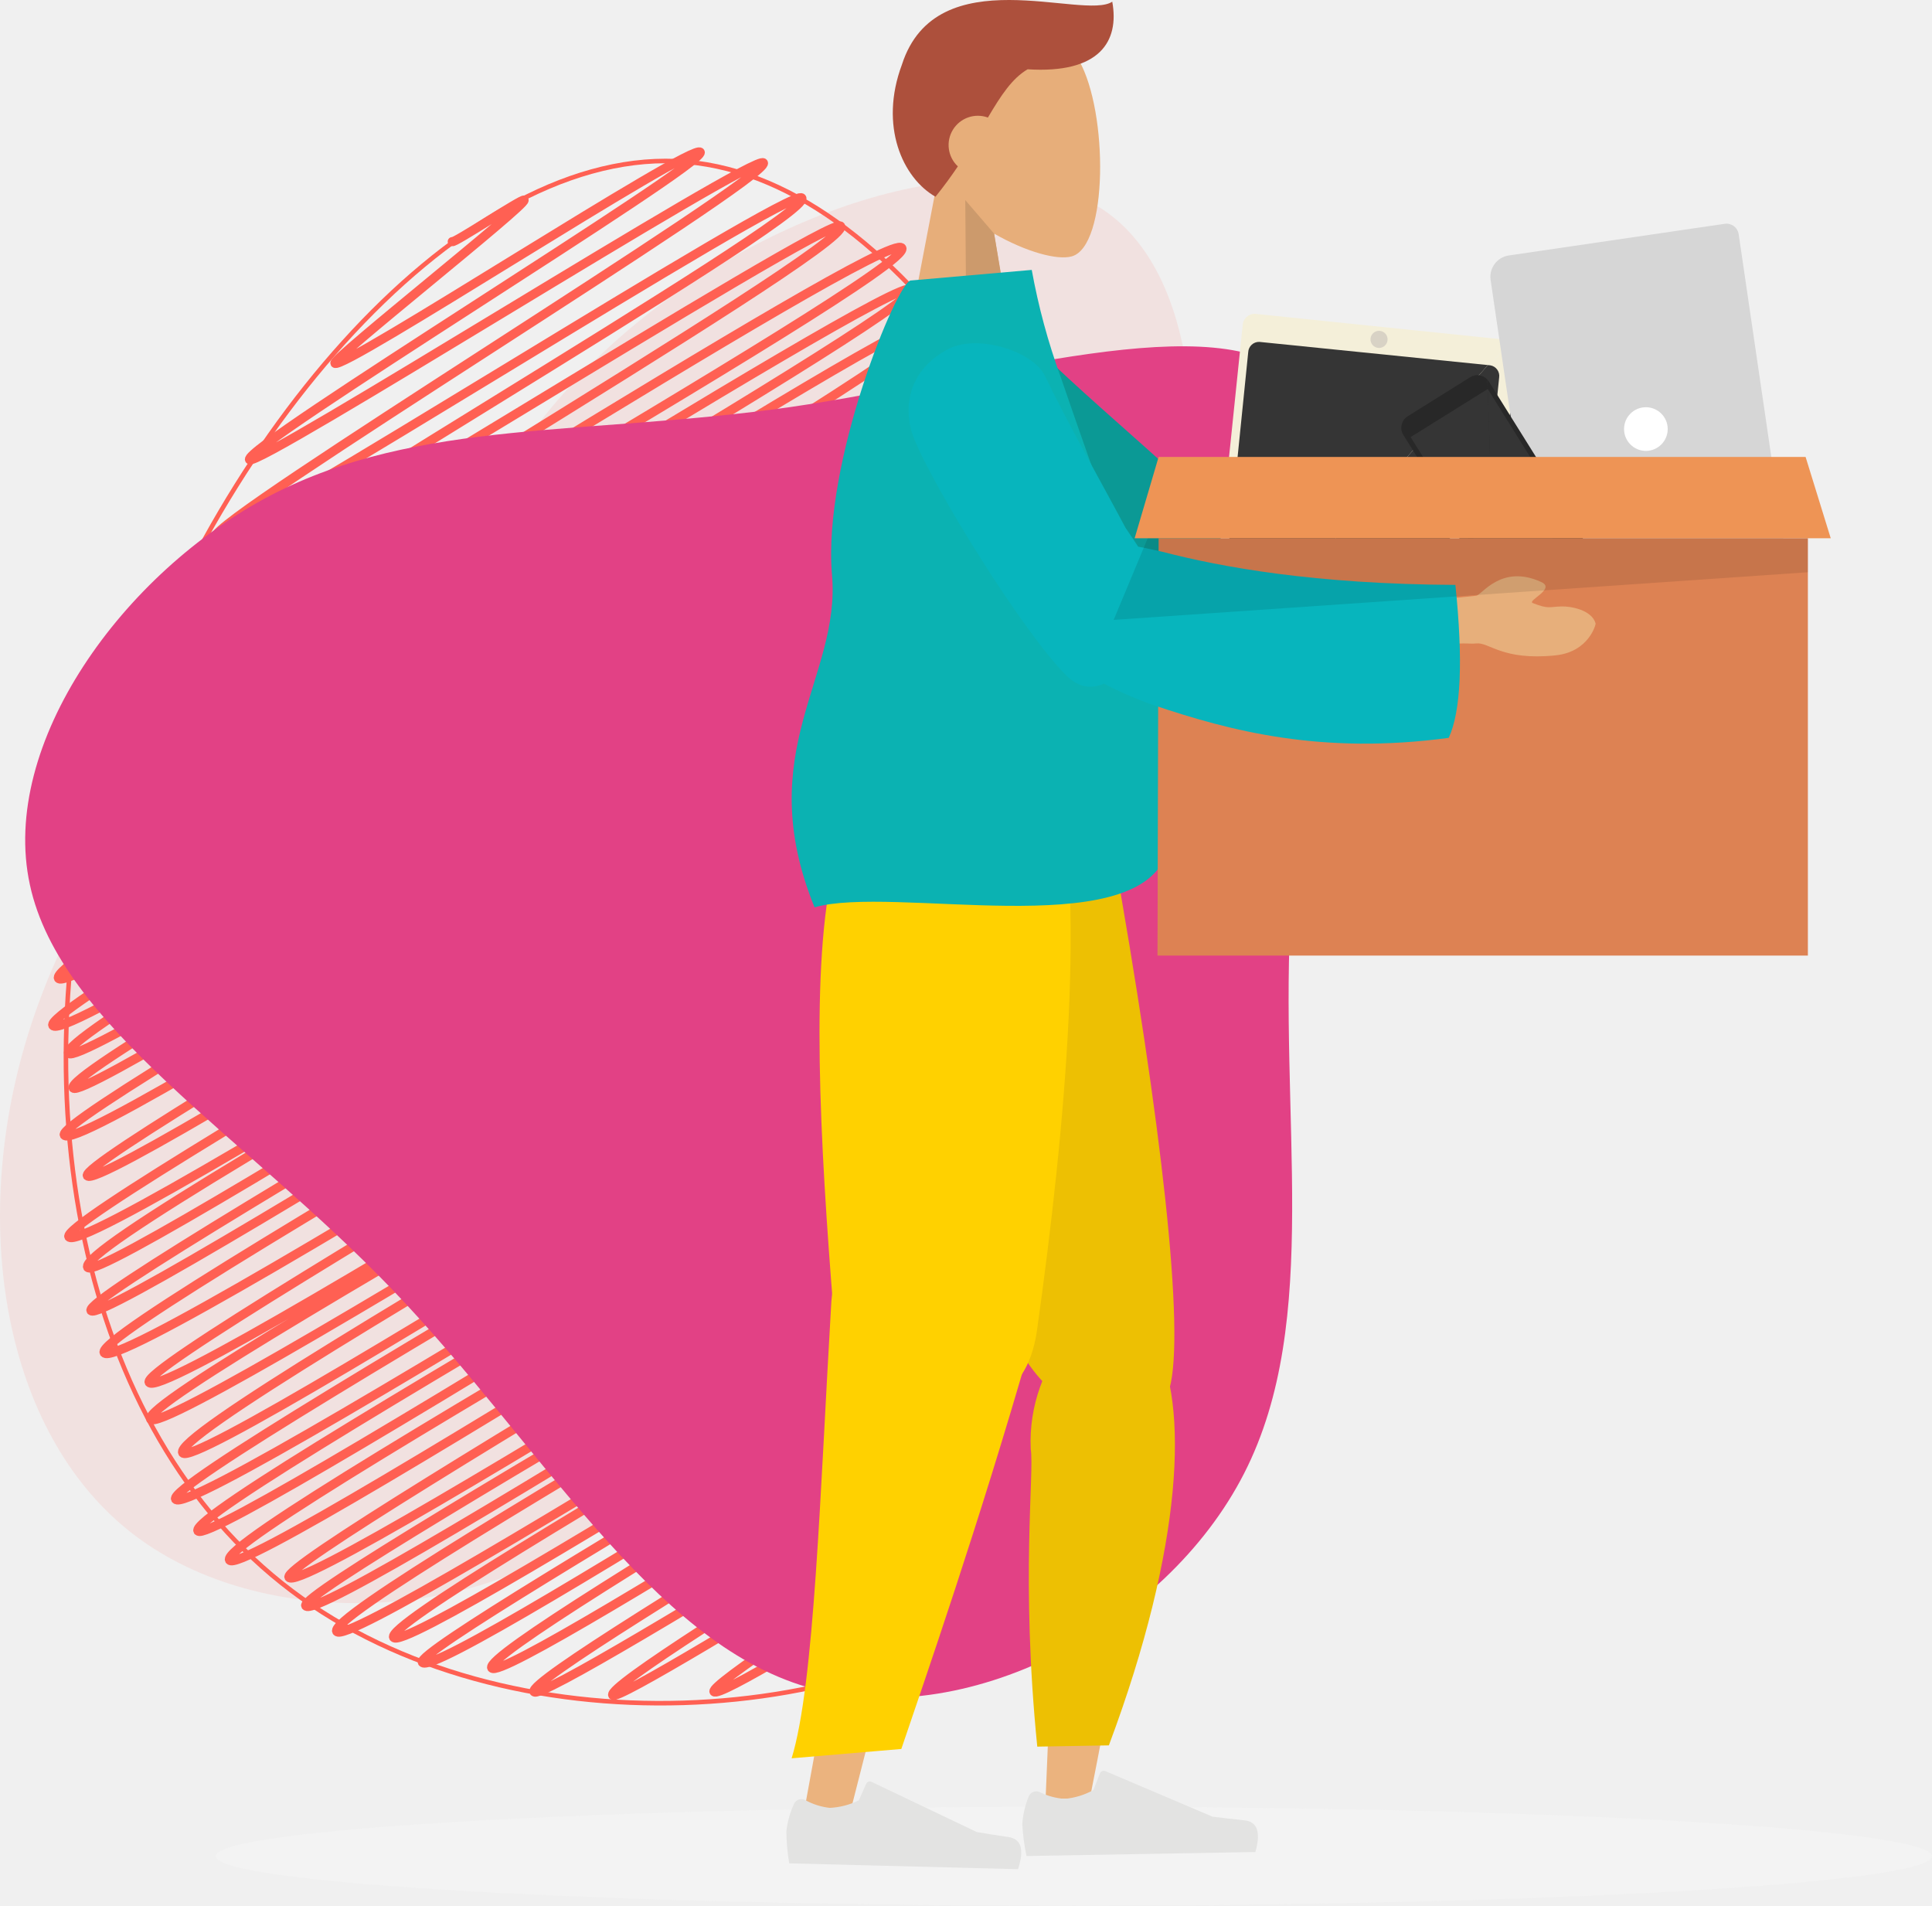
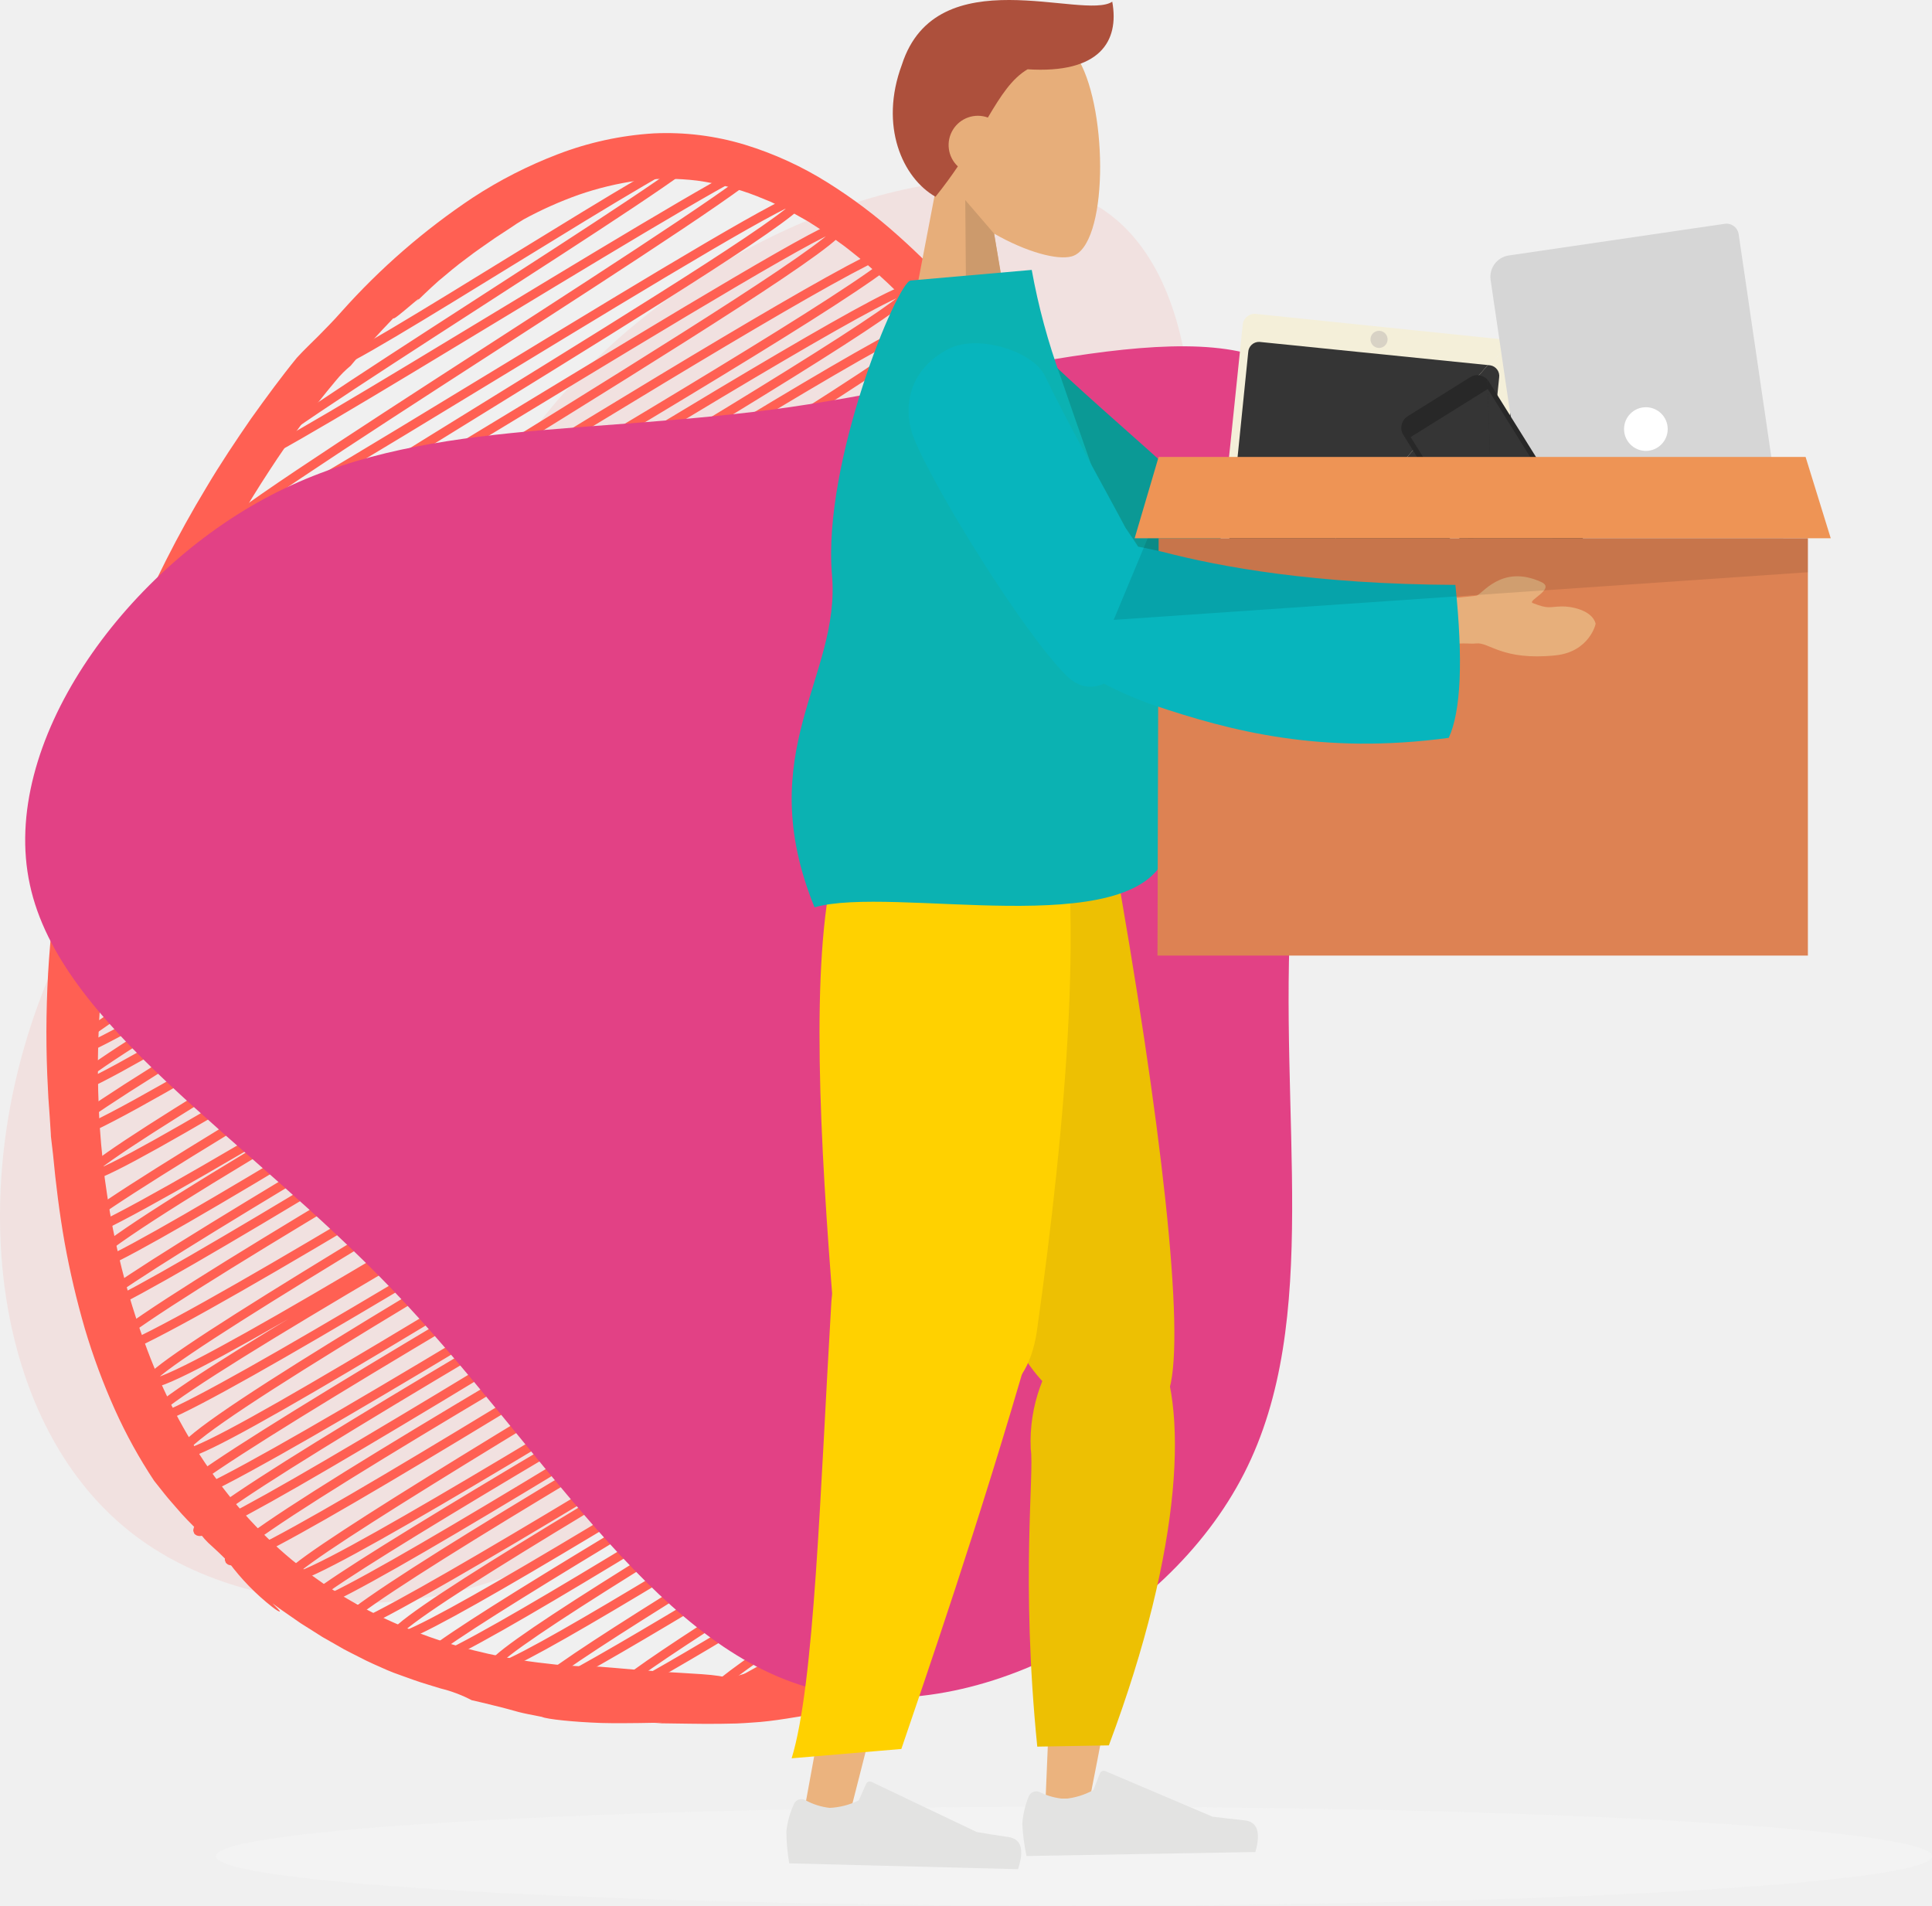
<svg xmlns="http://www.w3.org/2000/svg" width="424.713" height="418.865" viewBox="0 0 424.713 418.865">
-   <defs>
-     <style>.a,.b{fill:none;stroke:#ff6053;}.a{stroke-linecap:round;stroke-linejoin:round;stroke-width:2px;}.b{stroke-miterlimit:10;}.ad,.c{opacity:0.1;}.d{fill:#ff6053;}.e{fill:#e24185;}.f{fill:#f4f4f4;opacity:0.7;}.g{fill:#0b9995;}.h{fill:#d19d74;}.i{fill:#ebb37e;}.j{fill:#edc003;}.k{fill:#e3e3e2;}.l{fill:#ffd100;}.m{fill:#e7ae7a;}.n{fill:#ad503c;}.o{fill:#cc9a6c;}.p{fill:#0bb2b2;}.q{fill:#161616;}.r{fill:#231934;}.s{fill:#565656;}.t{fill:#f4efd9;}.u{fill:#353535;}.v{fill:#d8d2c5;}.w{fill:#868789;}.x{fill:#d6d6d6;}.y{fill:#fff;}.z{fill:#282828;}.aa{fill:#dd8253;}.ab{fill:#e7af7b;}.ac{fill:#07b5bd;}.ae{fill:#ee9455;}</style>
-   </defs>
-   <g transform="translate(-371.499 -1617.948)">
-     <path class="a" d="M470.918,1671.051c.29.5,15.51-9.6,15.791-9.116.6,1.047-42.178,34.831-41.591,35.847,1.19,2.062,78.936-48.754,80.313-46.369,1.427,2.473-100.658,64.827-99.079,67.561,1.267,2.195,111.541-67.695,112.969-65.222,1.784,3.089-122.177,78.931-120.354,82.089,1.626,2.816,127.026-77.428,128.8-74.361,2.444,4.234-138.931,85.954-136.6,89.984,1.844,3.194,143.379-86.835,145.135-83.794,2.7,4.681-154.025,95.571-151.46,100.013,1.938,3.357,162.114-100.049,164.909-95.21,3,5.2-180.023,107.387-177.071,112.5,2.318,4.015,176.641-107.69,179.112-103.41,2.519,4.363-176.925,106.227-174.438,110.535,3.155,5.464,176.932-108.876,179.844-103.833,2.99,5.179-191.468,117.135-189,121.411,3.089,5.351,195.6-119.942,198.635-114.682,2.581,4.469-202.606,119.517-199.546,124.816,3.074,5.325,202.42-123.448,205.27-118.512,3.151,5.458-211.581,125.837-208.205,131.684,3.134,5.429,207.745-125.871,210.312-121.424,3.075,5.326-214.6,126.506-211.556,131.772,3.487,6.04,211.1-129.588,214.436-123.8,2.545,4.408-214.36,124.041-210.962,129.928,2.872,4.974,213.725-129.865,216.526-125.012,3.464,6-218.592,127.326-215.527,132.635,2.649,4.588,216.709-133.546,220.359-127.224,3.026,5.24-225.164,132.628-222.306,137.578,3.631,6.289,221.9-136.727,225.628-130.266,3.871,6.706-223.2,134.646-220.566,139.213,2.9,5.03,216.083-132.614,219.486-126.72,3.688,6.388-226.528,134.975-223.551,140.131,3.6,6.234,231.09-140.906,234.331-135.291,4.055,7.023-234.183,135.093-230.186,142.017,2.9,5.026,222.312-137.057,226.082-130.528,3.176,5.5-228.03,135.4-225.362,140.021,2.791,4.833,230.445-141.709,234.2-135.213,3.685,6.384-234.725,138.531-231.3,144.468,3.727,6.454,228.928-138.512,231.673-133.757,3.68,6.374-224.766,135.118-221.782,140.286,3.522,6.1,222.9-134.938,225.6-130.252,3.586,6.212-228.727,132.363-225.287,138.321,3.248,5.626,225.1-136.035,227.728-131.48,3.727,6.456-224.556,132.148-220.664,138.888,3.264,5.654,221.123-135.766,224.631-129.69,2.829,4.9-229.292,134.527-226.2,139.878,3.427,5.934,227.176-137.687,230-132.792,3.329,5.765-228.4,134.036-225.086,139.772,2.876,4.982,222.984-136.683,226.423-130.726,3.637,6.3-223.045,130.96-219.478,137.137,3.2,5.544,210.674-129.684,214.16-123.646,2.812,4.871-203.625,123.044-201.094,127.427,3.162,5.478,200.72-121.874,203.313-117.383,2.739,4.744-202.029,119.487-199.628,123.646,3.121,5.405,200.878-123.355,204.072-117.822,2.783,4.821-200.579,117.705-197.257,123.459,3.063,5.306,194.43-118.28,197.04-113.761C645.018,1867.036,455,1972.6,458.029,1977.84c2.914,5.048,181.988-111.145,184.618-106.589,2.646,4.583-180.625,108.064-178.314,112.067,3.015,5.222,173.754-107.3,176.777-102.062,2.226,3.856-164.309,98.457-161.513,103.3,2.61,4.521,160.816-99.166,163.552-94.427,2.469,4.278-156.632,95.544-154.257,99.659,2,3.463,147.082-89.71,149.157-86.116,1.971,3.413-134.041,83.09-131.856,86.875,1.528,2.647,128.68-78.811,130.636-75.422,1.617,2.8-110.027,71.782-108.375,74.644,1.687,2.921,100.408-61.522,101.946-58.859,1.43,2.478-80.15,56.278-78.993,58.282.732,1.268,66.1-40.375,67.061-38.718" />
-     <path class="b" d="M630.505,1793.655c19.269,68.255,15.329,134.883-26.463,170.167-41.878,35.284-121.524,39.223-168.454,3.768-46.931-35.369-60.976-110.219-40.337-180.444s75.963-135.825,124.864-133.77C569.015,1655.517,611.321,1725.4,630.505,1793.655Z" />
-     <g class="c">
-       <path class="d" d="M518.078,1851.234c11.551,40.917,9.19,80.859-15.864,102.01-25.1,21.152-72.85,23.514-100.983,2.259-28.134-21.2-36.554-66.073-24.181-108.171s45.538-81.423,74.852-80.191C481.217,1768.424,506.578,1810.317,518.078,1851.234Z" />
+   <g transform="translate(-2451.67 -1617.948)">
+     <path d="M2551.089,1671.051c.289.5,15.509-9.6,15.79-9.116.6,1.047-42.178,34.831-41.591,35.847,1.19,2.062,78.936-48.754,80.313-46.369,1.427,2.473-100.657,64.827-99.079,67.561,1.267,2.195,111.542-67.695,112.969-65.222,1.784,3.089-122.177,78.931-120.353,82.089,1.625,2.816,127.025-77.428,128.8-74.361,2.444,4.234-138.931,85.954-136.6,89.984,1.845,3.194,143.38-86.835,145.135-83.794,2.7,4.681-154.025,95.571-151.46,100.013,1.938,3.357,162.115-100.049,164.909-95.21,3,5.2-180.023,107.387-177.071,112.5,2.318,4.015,176.641-107.69,179.112-103.41,2.519,4.363-176.925,106.227-174.438,110.535,3.155,5.464,176.933-108.876,179.844-103.833,2.99,5.179-191.468,117.135-189,121.411,3.089,5.351,195.6-119.942,198.636-114.682,2.58,4.469-202.606,119.517-199.547,124.816,3.074,5.325,202.42-123.448,205.27-118.512,3.151,5.458-211.581,125.837-208.2,131.684,3.134,5.429,207.745-125.871,210.313-121.424,3.074,5.326-214.6,126.506-211.557,131.772,3.487,6.04,211.1-129.588,214.436-123.8,2.545,4.408-214.36,124.041-210.962,129.928,2.872,4.974,213.725-129.865,216.527-125.012,3.463,6-218.593,127.326-215.528,132.635,2.649,4.588,216.709-133.546,220.359-127.224,3.026,5.24-225.164,132.628-222.3,137.578,3.631,6.289,221.9-136.727,225.627-130.266,3.871,6.706-223.2,134.646-220.565,139.213,2.9,5.03,216.083-132.614,219.485-126.72,3.689,6.388-226.528,134.975-223.551,140.131,3.6,6.234,231.09-140.906,234.332-135.291,4.055,7.023-234.184,135.093-230.186,142.017,2.9,5.026,222.311-137.057,226.081-130.528,3.176,5.5-228.029,135.4-225.362,140.021,2.791,4.833,230.445-141.709,234.2-135.213,3.686,6.384-234.725,138.531-231.3,144.468,3.727,6.454,228.928-138.512,231.674-133.757,3.68,6.374-224.767,135.118-221.783,140.286,3.522,6.1,222.9-134.938,225.6-130.252,3.586,6.212-228.727,132.363-225.287,138.321,3.248,5.626,225.1-136.035,227.728-131.48,3.727,6.456-224.556,132.148-220.664,138.888,3.264,5.654,221.123-135.766,224.631-129.69,2.829,4.9-229.292,134.527-226.2,139.878,3.427,5.934,227.176-137.687,230-132.792,3.329,5.765-228.4,134.036-225.086,139.772,2.877,4.982,222.984-136.683,226.423-130.726,3.638,6.3-223.044,130.96-219.478,137.137,3.2,5.544,210.674-129.684,214.16-123.646,2.812,4.871-203.625,123.044-201.094,127.427,3.163,5.478,200.721-121.874,203.314-117.383,2.738,4.744-202.03,119.487-199.629,123.646,3.121,5.405,200.878-123.355,204.073-117.822,2.783,4.821-200.58,117.705-197.258,123.459,3.064,5.306,194.431-118.28,197.04-113.761,2.464,4.268-187.552,109.829-184.525,115.072,2.914,5.048,181.988-111.145,184.618-106.589,2.646,4.583-180.625,108.064-178.314,112.067,3.015,5.222,173.754-107.3,176.777-102.062,2.226,3.856-164.308,98.457-161.513,103.3,2.61,4.521,160.816-99.166,163.552-94.427,2.47,4.278-156.632,95.544-154.256,99.659,2,3.463,147.082-89.71,149.157-86.116,1.97,3.413-134.042,83.09-131.856,86.875,1.528,2.647,128.679-78.811,130.635-75.422,1.617,2.8-110.027,71.782-108.374,74.644,1.686,2.921,100.407-61.522,101.945-58.859,1.43,2.478-80.15,56.278-78.993,58.282.732,1.268,66.1-40.375,67.061-38.718" fill="none" stroke="#ff6053" stroke-linecap="round" stroke-linejoin="round" stroke-width="2" />
+     <path d="M2656.965,1974.36c-1.136.505-2.271,1.011-3.441,1.443,11.1-4.708,22.183-11.082,31.26-19.442-10.315,8.647-23.6,15.2-36.692,19.876-6.555,2.359-13.075,4.291-19.246,6s-12.011,3.135-17.228,4.651c-1.262-.953-8.514-1.059-15.466-1.575-6.958-.465-13.61-1.241-13.9-1.017-2.746-.02-5.49-.264-8.265-.46-2.753-.321-5.545-.591-8.309-1.094l2.855.481,2.868.365c.954.114,1.9.253,2.856.342l2.859.235-2.859-.235c-.954-.089-1.9-.228-2.856-.342l-2.868-.365-2.855-.481a118.956,118.956,0,0,1-13.139-2.923,111.563,111.563,0,0,1-12.9-4.607,101.641,101.641,0,0,1-12.389-6.305c-1.96-1.26-3.985-2.447-5.86-3.858-.946-.693-1.931-1.34-2.85-2.074l-2.758-2.212c-14.562-12.084-25.6-29-32.345-47.779a160.4,160.4,0,0,1-6.275-21.708c-.993-4.466-1.773-9.292-2.459-14.282-.586-5.007-1.126-10.177-1.308-15.383a196.444,196.444,0,0,1,.931-30.081,204.967,204.967,0,0,1,3.718-22.782c.778-3.232,1.487-6.457,2.39-9.687l-.9,3.177c-.212.842-.382,1.516-.551,2.19-.321,1.352-.72,2.689-1.317,5.405a214.092,214.092,0,0,1,9.287-37.94c-.523.967-.888,1.515-1.4,2.411a40.242,40.242,0,0,0-2.184,4.532l1.119-2.964,1.2-2.934a80.882,80.882,0,0,1,3.913-11.911c1.769-4.519,3.8-8.995,5.023-11.9-.1.707.433-.038,1.238-1.44l2.954-5.366-1.087,1.38c3.915-7.306,8.4-15.06,13.189-22.36a201.448,201.448,0,0,1,14.622-19.778,22.907,22.907,0,0,1,3.205-3.215c2.99-3.642,6.173-7.109,9.431-10.5-.4,1.123,8.888-7.546,4.238-2.718.885-.976,1.824-1.891,2.783-2.787s1.908-1.81,2.9-2.669c2.009-1.68,4-3.389,6.1-4.908,2.048-1.606,4.2-3.016,6.275-4.494l3.17-2.08,1.564-1.047,1.583-.978a84.231,84.231,0,0,1,12.1-5.406,68.934,68.934,0,0,1,12.869-3.11,54.352,54.352,0,0,1,13.2,0,57.383,57.383,0,0,1,12.981,3.369l3.155,1.283,3.081,1.5c1.042.471,2.029,1.064,3.031,1.628.99.586,2.026,1.089,2.98,1.747l2.916,1.879c.969.634,1.889,1.349,2.838,2.019,1.917,1.314,3.682,2.853,5.523,4.287a156.021,156.021,0,0,1,19.64,20.143l-.392-.861c8.352,10.158,15.815,19.391,23.068,33.86,3.093,4.888,6.421,11.058,9.291,16.5,1.438,2.722,2.775,5.252,3.889,7.362a46.415,46.415,0,0,0,2.836,4.709c.65,1.547,1.25,2.978,1.814,4.321s1.071,2.608,1.565,3.809c1.019,2.39,1.876,4.569,2.768,6.728,1.761,4.328,3.444,8.658,5.535,14.921-.173-1.726.912,1.3,1.87,3.962s1.743,4.936,1.119,1.772a67.58,67.58,0,0,0-2.05-8.644c-.64-2.058-1.2-3.962-2.063-7.616l-.133.279a316.6,316.6,0,0,0-19.192-48.845c-7.845-15.765-17.141-31.046-28.839-44.909a158.33,158.33,0,0,0-13.12-13.139,113.143,113.143,0,0,0-15.437-11.625,76.2,76.2,0,0,0-18.144-8.313,59.476,59.476,0,0,0-20.1-2.513,70.839,70.839,0,0,0-21.081,4.579,98.439,98.439,0,0,0-18.76,9.583,150.1,150.1,0,0,0-28.809,25.027c-1.806,2.061-3.484,3.714-5.056,5.331-1.6,1.591-3.177,3.08-4.754,4.8-3.34,4.087-6.668,8.623-10.065,13.372-3.312,4.806-6.691,9.835-9.817,15.113a240.629,240.629,0,0,0-16.527,32.714l.484-1.053c-4.864,11.572-8.632,20.269-11.885,32.166.191-.01-.308,1.831-.465,2.748a18.716,18.716,0,0,0-1.079,3.58l-.89,3.67c-.286,1.409-.6,2.982-.951,4.689a216.467,216.467,0,0,0-3.278,25.049,229.779,229.779,0,0,0-.395,25.63c.088,1.8.17,3.478.244,4.995l.29,4.036c.074,1.165.136,2.139.184,2.889s.091,1.277.085,1.549c.149,1.267.3,2.581.461,3.921.606,6.45,1.41,12.951,2.547,19.392a187.754,187.754,0,0,0,4.46,18.981,142.537,142.537,0,0,0,6.594,17.759,109.864,109.864,0,0,0,8.617,15.628c.772.974,1.569,1.977,2.37,2.986s1.679,1.966,2.5,2.93c1.631,1.94,3.368,3.666,4.858,5.122a16.747,16.747,0,0,0,3,3.36c.967.879,1.994,1.832,3.7,3.544a51.013,51.013,0,0,0,9.524,9.786c1.008.8,1.64,1.112,1.693,1s-.467-.663-1.611-1.787c1,.787,2.038,1.512,3.085,2.225l3.113,2.161,3.179,2.007,1.576,1,1.609.915,3.18,1.813c1.066.571,2.141,1.1,3.194,1.637,2.093,1.112,4.219,2.016,6.264,2.922.953.411,1.923.772,2.9,1.113l2.918,1.047c1.945.7,3.942,1.247,5.926,1.875a30.145,30.145,0,0,1,6.837,2.579c2.209.5,3.7.859,4.829,1.155,1.138.275,1.927.461,2.722.685l2.794.765c1.189.309,2.773.611,5.1,1.065,1.079.515,7.028,1.13,13.014,1.34,6,.154,12.007-.1,13.339-.042-.513.031-1.027.085-1.541.094,5.452.043,10,.2,14.543.126l3.415-.064c1.146-.037,2.3-.13,3.482-.208,2.367-.134,4.823-.447,7.481-.861a139.211,139.211,0,0,0,43.746-14.234,111.97,111.97,0,0,0,19.237-12.81,101.518,101.518,0,0,0,15.326-15.927c-.327-.615-3.776,5.005-4.7,4.645a112.736,112.736,0,0,0,23.937-43.548c.461-1.429,1-3.013,1.49-4.4s.847-2.6,1.1-3.248a15.639,15.639,0,0,0,.781-3.978,12.788,12.788,0,0,1,.371-2.96l.647-.421a44,44,0,0,1,1.147-6.867,40.137,40.137,0,0,0,.992-6.63,15.64,15.64,0,0,1,.086-4.131c.654-.059.252-5.821.793-5.523l-.042-.057c.074-1.142.047-1.952.172-3.344-.038-.542-.156-2.216-.314-4.457-.234-2.232-.417-5.032-.793-7.806-.171-1.386-.341-2.773-.5-4.09-.2-1.31-.385-2.551-.552-3.653-.318-2.2-.62-3.839-.736-4.372l.007-1.013c-.288-2.98-.843-4.2-.792-2.458-.086-1.225-.246-2.44-.365-3.66l.089.417-.386-3.637c-.025-.676.133-1.467.54-.47a45.412,45.412,0,0,1-1.108-6.387c.484,5.758.822,12.93.7,18.967-.423-2.44-.5-6.912-.905-9.561a143.113,143.113,0,0,0-1.127-14.872c-.208-1.108-1.025-1.746-1.193-4.3.223-1.308-.528-2.829-.647-4.964a53.108,53.108,0,0,1,1.481,7.136c.454-.511-.715-5.987-1-7.921a34.23,34.23,0,0,1-.8-3.471c-.365-1.64-.8-3.532-1.2-4.975.8,1.154-.208-2.435-.393-4.221-.431-1.977-.948-3.179-.926-2.338-.7-.493,1.607,7.876.36,5.286.095-.782-.964-4.591-1.5-6.643-.305.053.126,1.465-.494.205-.548-2.3-1.566-4.609-1.611-6a15.571,15.571,0,0,1,.575,2.025c-.411-1.479,1.24,2.379,2.665,6.211,1.481,3.814,2.766,7.589,2.239,5.656-.011.269-.367-.645-.9-2.127l-2.025-5.534c-1.5-4.008-2.982-7.868-2.717-6.881.344,1.845-.888-1.138-.484.756l.924,1.974c.583,2.584.344,3.766-.1,2.923-.565-2.137.8.743,2.033,3.768,1.276,3.01,2.432,6.155,1.852,4.335l.2,1.541a41.487,41.487,0,0,1-1.842-7.35c-.293.062-.926-2.013-1.518-3.714l-.117-.627c-.636-1.751-1.247-4.272-1.318-3,1.45,5.241.231,3.711-1.022,2.167s-2.537-3.1-1.255,1.95c-.249-2.2.014-1.893.5-.479s1.193,3.931,1.774,6.156a27.058,27.058,0,0,0,.642,5.806c.69,2.775.617,1.587.905,2.081.229,1.575.7,4.575.277,4.257.855,2.1.489,3.532,1.1,6.132.621,2.278.151-.191.656,1.415.15.871.315,1.83.485,2.821.147.995.3,2.023.449,3.029.3,2.009.571,3.933.709,5.334-.178,1.128-.307,4.476-1.149,2.163-.665-5.293,1.113,1.9.236-3.59-.382,2.476-.964-4.828-1.711-5.727a58.582,58.582,0,0,0,1.022,8.281l.017-.607a60.233,60.233,0,0,1,1.16,10.7c-.333-.641-.4.615-.669-1.3.125,1.2.193,2.407.292,3.61.126.45.254.914.221-.133a17.748,17.748,0,0,1,.324,4.723c-.13.207.518,4.986.959,9.679.227,2.345.377,4.667.514,6.367a22.131,22.131,0,0,1,.088,2.627c-.044,2.622-.445,3.241-.3,5.8a25.143,25.143,0,0,0,.078-3.742c-.023-1.139-.05-2.466-.079-3.874-.048-1.407-.146-2.9-.221-4.356-.134-2.923-.454-5.736-.6-7.6-.2-1.868-.33-2.79-.248-1.931-.053,1.119.669,8.48.88,15.817.135,3.668.087,7.322-.006,10.158a30.6,30.6,0,0,1-.473,5.242c-.194,1.928-.394,4.262-.059,3.844-.5,3.244-.433-1.041-.959,1.242.037.058.169-.169.052.564l-.681,2.162c-.267,5.1-2.252,12.285-3.168,17.528.033-.783.067-1.631.112-2.708.08-1.068.173-2.368.39-4.059l.275-.548c.027-.489.518-3.241.2-3.223-.835,3.114-1.344,5.812-1.966,9.15-.233.586-.492,1.271-.691,1.721.039,0,.083-.045.121-.02-.469,1.016-.48.889-.465.475a1.121,1.121,0,0,1,.006-.24,9.238,9.238,0,0,0-1.113,2.7c-.2.651-.4,1.387-.609,2.179l-.749,2.487c-.261.867-.51,1.771-.8,2.665l-.943,2.64a30.682,30.682,0,0,1-2.058,4.616c-.613,1.613.076.213-.7,2.221-.756,1.289-1.454,2.478-2.125,3.62s-1.408,2.176-2.09,3.25-1.421,2.122-2.2,3.22-1.574,2.273-2.545,3.48c-.863,1.81-.847,2.034.871.3-.971,1.237-1.859,2.535-2.907,3.707.962-1.957-.6-.388-2.1,1.115-.379.375-.747.753-1.086,1.061a8.172,8.172,0,0,1-.874.673c-.437.266-.522.1.069-.918a60.377,60.377,0,0,0-4.64,4.809,1.545,1.545,0,0,1-.307.878,10.526,10.526,0,0,1-2.084,2.289,61.8,61.8,0,0,1-5.836,4.25c-.884.3.111-.651-.168-.749a16.14,16.14,0,0,1-4.4,3.02,30.928,30.928,0,0,0-4.491,2.43c-.689.493-1.592,1.039-2.546,1.607l-2.843,1.747c-1.851,1.052-3.32,1.975-3.271,2.26C2656.922,1975.373,2656.726,1974.938,2656.965,1974.36Z" fill="#ff6053" />
+     <g opacity="0.1">
+       <path d="M2598.248,1851.234c11.552,40.917,9.19,80.859-15.863,102.01-25.1,21.152-72.85,23.514-100.984,2.259-28.134-21.2-36.553-66.073-24.181-108.171s45.538-81.423,74.852-80.191C2561.387,1768.424,2586.748,1810.317,2598.248,1851.234Z" fill="#ff6053" />
    </g>
-     <g class="c">
-       <path class="d" d="M624.963,1770.963c-12.35,40.683-35.888,73.038-68.394,77.33-32.549,4.264-74.023-19.508-86.244-52.582-12.248-33.031,4.872-75.353,38-104.123s82.271-43.986,106.288-27.133C638.606,1681.352,637.357,1730.307,624.963,1770.963Z" />
+     <g opacity="0.1">
+       <path d="M2705.134,1770.963c-12.351,40.683-35.889,73.038-68.4,77.33-32.549,4.264-74.023-19.508-86.243-52.582-12.248-33.031,4.872-75.353,38-104.123s82.272-43.986,106.289-27.133C2718.776,1681.352,2717.527,1730.307,2705.134,1770.963Z" fill="#ff6053" />
    </g>
-     <path class="e" d="M656.814,1701.446c17.27,16.967,1.515,67.263-1.439,114.68s6.893,91.88-10.377,125.662c-17.27,33.859-61.733,57.113-96.122,46.963-34.389-10.074-58.627-53.477-91.047-87.259-32.495-33.859-73.1-58.1-79.76-89.078-6.742-30.98,20.527-68.7,52.946-85.593s70.141-13.1,114.149-19.391C589.173,1701.068,639.468,1684.555,656.814,1701.446Z" />
-     <ellipse class="f" cx="188.645" cy="10.876" rx="188.645" ry="10.876" transform="translate(418.922 2015.06)" />
-     <path class="g" d="M577.58,1696.554c4.933-5.494,17.7-5.979,22.031-1.835l0-.005c8.788,8.6,18.643,16.974,28.063,25.511,6.187,4.452,17.14,12.321,14.128,19.75-2.587,6.379-5.724,19.768-15.5,15.149-12.108-5.72-41.276-28.829-49.21-37.84C573.514,1713.217,570.243,1704.725,577.58,1696.554Z" />
-     <path class="h" d="M693.8,1749.111l11.723,1.365,4.089.181c1.276.03,6.5-6.155,14.6-.856,3.012,1.971-3.8,3.57-2.537,4.295,3.257,1.864,3.28,1.315,6.2,1.673,1.893.233,6.39,1.687,6.79,4.789.086.1-2.3,5.979-9.749,5.641-11.772-.535-13.989-5.064-16.842-5.169-.983-.036-1.843-.3-2.877-.435-4.878-.721-11.257,1.046-17.663,1.881Z" />
-     <path class="g" d="M624.205,1730.461c8.308-4.561,13.494-1.4,18.583.426,12.485,5.3,31.969,11.976,62.658,16.736q-1.138,24.988-6.423,33.033c-28.254-.406-47.244-8.6-63.009-16.659,0,0-19.656-9.882-21.152-19.989C614.642,1736.476,618.171,1733.773,624.205,1730.461Z" />
-     <path class="i" d="M601.357,2013.285l9.718.04q3.463-17.56,6.071-32.03l-14.475.56Q602.113,1995.711,601.357,2013.285Z" />
-     <path class="j" d="M598.084,1936.411h0c.84,5.292-2.244,28.713,1.439,65.444l15.738-.274c16.505-44.029,17.514-75.516,10.131-88.528a11.262,11.262,0,0,0-1.893-2.339C612.29,1900.341,597.208,1917.337,598.084,1936.411Z" />
-     <path class="k" d="M597.624,2012.864a19.172,19.172,0,0,0-1.392,6.006,44.747,44.747,0,0,0,.927,7.029l50.311-.878q1.848-6.519-2.386-6.962t-7.036-.81l-23.567-10.017a.89.89,0,0,0-1.169.472l-.01.023-1.439,3.673a16.066,16.066,0,0,1-6.326,1.936,14.406,14.406,0,0,1-5.516-1.509,1.784,1.784,0,0,0-2.35.92A1.189,1.189,0,0,0,597.624,2012.864Z" />
-     <path class="j" d="M616.022,1803.881,576.9,1779.239c-31.3,40.11,16.557,130.947,17.636,133.223,3.116,6.568,8.052,11.776,12.252,14.082s18.369,8.839,21.81-3.438S626.928,1864.866,616.022,1803.881Z" />
-     <path class="i" d="M546.773,2024.273l10.316-2.858,8.277-32.446-12.115-.158Z" />
-     <path class="l" d="M578.026,1886.249c-15.766-1.519-22.812,5.8-23.766,17.73-2.505,42.312-3.723,84.093-8.736,100.442l24.115-2.052c4.9-14.436,17.2-49.825,28.361-88.76C601.607,1896.3,591.256,1887.524,578.026,1886.249Z" />
-     <path class="k" d="M546.017,2014.506a19.191,19.191,0,0,0-1.649,5.942,44.827,44.827,0,0,0,.625,7.061l50.3,1.282q2.125-6.432-2.085-7.058t-6.995-1.111L563.1,2009.6a.893.893,0,0,0-1.189.421l-.011.024-1.6,3.608a16.075,16.075,0,0,1-6.4,1.663,14.414,14.414,0,0,1-5.446-1.746,1.784,1.784,0,0,0-2.387.818C546.05,2014.428,546.033,2014.467,546.017,2014.506Z" />
-     <path class="l" d="M554.829,1808.192c-5.221,21.612-3.12,60.494-.03,98.8,1.058,12.729,6.507,20.94,19.646,20.878,11.455-.054,22.617-1.2,25.007-17.429,6.458-45.94,10.794-96.281,3.946-123.349Z" />
-     <path class="m" d="M569.367,1700.584l25.713-.575-5.043-30.711c7.031,4.027,13.893,5.9,17.074,5,7.978-2.248,8.06-31.618,1.593-43.052s-38.5-15.763-39.593,7.2c-.381,7.97,3.12,15,8.186,20.681Z" />
-     <path class="n" d="M616.008,1618.319c-6.293,4.208-38.632-9.813-46.244,13.844-5.033,13.492.159,24.91,7.383,29.027,1.86-2.306,3.478-4.536,4.919-6.67a6.432,6.432,0,0,1,6.605-10.736c2.882-4.864,5.284-8.577,8.73-10.607C613.255,1634.187,617.6,1627.034,616.008,1618.319Z" />
-     <path class="o" d="M590.037,1669.3l-6.345-7.377.225,27.02,8.894-3.27Z" />
-     <path class="p" d="M554.4,1744.335c-2.143-24.709,14.369-64.476,17.288-64.731l26.62-2.329a143.977,143.977,0,0,0,6.38,23.585c7.792,22.774,19.572,55.2,23.271,65.926,4.407,12.781,3.378,29.512-.109,39-7.168,19.495-60.25,6.665-77.29,11.595C536.615,1783.066,556.354,1766.9,554.4,1744.335Z" />
-     <path class="g" d="M627.717,1766.1c-5.3-3.708-15.987-12.1-16.464-19.761.252-4.554,1.731-7.224,4.248-9.245a150.564,150.564,0,0,0-26.076-17.68c-2.809-1.434,15.732,31.97,33.6,47.979a69.132,69.132,0,0,0,6.467,4.961,48.189,48.189,0,0,0-1.534-5.564Z" />
-     <path class="q" d="M729.958,1698.924l-53.389,15.592a2.662,2.662,0,0,0-1.529,3.415l21.763,74.525a2.753,2.753,0,0,0,2.718,2.124l32.627-95.089A2.323,2.323,0,0,0,729.958,1698.924Z" />
-     <path class="q" d="M699.521,1794.58a2.106,2.106,0,0,0,.413-.07l53.385-15.589a2.664,2.664,0,0,0,1.529-3.415l-21.763-74.529a3.162,3.162,0,0,0-.937-1.486Z" />
-     <path class="r" d="M728.952,1703.2l-48.922,14.389a2.366,2.366,0,0,0-1.431,3.016l19.154,65.123a2.366,2.366,0,0,0,2.836,1.762l1.517-.446,28.655-83.516A2.115,2.115,0,0,0,728.952,1703.2Z" />
-     <path class="r" d="M702.106,1787.048l47.4-13.941a2.369,2.369,0,0,0,1.433-3.018l-19.155-65.123a2.637,2.637,0,0,0-1.027-1.434Z" />
-     <path class="s" d="M727.8,1782.726a1.544,1.544,0,1,1-1.918-1.046A1.541,1.541,0,0,1,727.8,1782.726Z" />
-     <path class="t" d="M703.618,1692.963a2.1,2.1,0,0,0-.924-.326l-55.32-5.714a2.663,2.663,0,0,0-2.709,2.584l-7.98,77.226a3.124,3.124,0,0,0,.411,1.918Z" />
-     <path class="t" d="M638.8,1769.817l55.325,5.718a2.661,2.661,0,0,0,2.7-2.585l7.982-77.227a2.892,2.892,0,0,0-1.2-2.76L637.1,1768.651A2.284,2.284,0,0,0,638.8,1769.817Z" />
-     <path class="u" d="M639.824,1765.047l58.761-66.857-50.224-5.093a2.37,2.37,0,0,0-2.464,2.256l-6.849,67.532A2.579,2.579,0,0,0,639.824,1765.047Z" />
-     <path class="u" d="M641.009,1765.588l50.734,5.148a2.372,2.372,0,0,0,2.466-2.253l6.848-67.536a2.372,2.372,0,0,0-1.96-2.705l-.512-.052-58.761,66.857A2.051,2.051,0,0,0,641.009,1765.588Z" />
-     <path class="v" d="M672.783,1692.352a1.88,1.88,0,1,1,1.682,2.062A1.881,1.881,0,0,1,672.783,1692.352Z" />
-     <path class="s" d="M696.19,1755.318a1.874,1.874,0,1,1,1.188-2.371A1.875,1.875,0,0,1,696.19,1755.318Z" />
-     <path class="t" d="M741.11,1728.634l-57.281,13.684a3.94,3.94,0,0,0,.105,5.278l14.672,15.61a3.938,3.938,0,0,0,5.563.169l36.794-34.587C741.015,1728.739,741.061,1728.686,741.11,1728.634Z" />
-     <path class="t" d="M741.133,1723.228l-14.671-15.611a3.939,3.939,0,0,0-5.566-.172l-36.79,34.586c-.1.092-.19.188-.277.287l57.281-13.684A3.927,3.927,0,0,0,741.133,1723.228Z" />
-     <path class="v" d="M734.354,1721.755a.428.428,0,0,1-.6-.021l-6.223-6.631a.428.428,0,0,1,.019-.6h0a.427.427,0,0,1,.6.02l6.223,6.632a.427.427,0,0,1-.017.6Z" />
-     <path class="u" d="M738.594,1729.072,720.512,1709.8l-33.953,31.862,51.8-12.375Z" />
-     <path class="u" d="M686.559,1741.666l-.089.083,18.082,19.269,33.809-31.727Z" />
-     <path class="v" d="M693.709,1755.409a1.875,1.875,0,1,1,1.187-2.371A1.875,1.875,0,0,1,693.709,1755.409Z" />
-     <path class="w" d="M757.4,1708.962a.357.357,0,1,1,.3-.406A.356.356,0,0,1,757.4,1708.962Z" />
-     <path class="x" d="M699.182,1679.469l10.835,73.9a4.745,4.745,0,0,0,5.368,3.995l47.46-6.958a2.71,2.71,0,0,0,2.289-3.076l-11.42-77.9a2.711,2.711,0,0,0-3.076-2.289l-47.462,6.958A4.744,4.744,0,0,0,699.182,1679.469Z" />
-     <circle class="y" cx="4.798" cy="4.798" r="4.798" transform="translate(728.516 1707.456)" />
-     <path class="s" d="M711.2,1740.191a1.419,1.419,0,1,1-1.584-1.231A1.418,1.418,0,0,1,711.2,1740.191Z" />
-     <path class="s" d="M692.476,1705.469a.325.325,0,0,1-.1.446l-5.841,3.642a.324.324,0,0,1-.444-.1h0a.322.322,0,0,1,.1-.444l5.842-3.641a.322.322,0,0,1,.444.1Z" />
-     <path class="z" d="M698.462,1701.366l1.514,44.173.265.425a2.983,2.983,0,0,0,4.106.947l13.749-8.588a2.979,2.979,0,0,0,.95-4.1L698.8,1701.806A2.946,2.946,0,0,0,698.462,1701.366Z" />
-     <path class="z" d="M694.7,1700.856l-13.75,8.59a2.98,2.98,0,0,0-.95,4.1l19.979,31.988-1.514-44.173A2.979,2.979,0,0,0,694.7,1700.856Z" />
-     <path class="u" d="M681.6,1714.016l18.312,29.374-1.368-39.936Z" />
-     <path class="u" d="M699.9,1743.4l.379.607,16.97-10.579-18.69-29.981-.027.017Z" />
-     <path class="aa" d="M625.951,1827.986H768.926v-91.728H626.2Z" />
-     <path class="ab" d="M680.141,1749.7l11.8-.384,4.071-.427c1.266-.159,5.521-7.048,14.316-3.006,3.271,1.5-3.234,4.093-1.873,4.623,3.5,1.362,3.438.815,6.382.737,1.906-.05,6.569.723,7.424,3.732.1.09-1.4,6.254-8.809,7.021-11.721,1.212-14.583-2.939-17.421-2.621-.977.11-1.866-.02-2.909,0-4.931.008-10.979,2.7-17.19,4.472Z" />
-     <path class="ac" d="M579.806,1694.74c6.5-3.5,18.681.365,21.352,5.73l0,0c5.358,11.067,11.8,22.281,17.772,33.5,4.315,6.283,11.958,17.4,6.61,23.366-4.593,5.128-12.077,16.664-19.712,9.01-9.457-9.481-29.083-41.1-33.5-52.263C570.34,1709.044,570.136,1699.946,579.806,1694.74Z" />
-     <path class="ac" d="M608.556,1741.551c7.542-5.74,13.139-3.376,18.441-2.328,13.132,3.4,33.389,7.116,64.444,7.285q2.571,24.88-1.466,33.619c-28,3.777-48-1.515-64.78-7.156,0,0-20.9-6.866-23.876-16.64C599.987,1748.914,603.077,1745.719,608.556,1741.551Z" />
-     <path class="ad" d="M625.951,1731.1H768.926v12.627L616.315,1754.2Z" />
-     <path class="ae" d="M626.2,1718.379H768.423l5.528,17.879H620.926Z" />
+     <path d="M2736.984,1701.446c17.27,16.967,1.515,67.263-1.439,114.68s6.893,91.88-10.377,125.662c-17.27,33.859-61.733,57.113-96.122,46.963-34.388-10.074-58.627-53.477-91.046-87.259-32.5-33.859-73.095-58.1-79.761-89.078-6.741-30.98,20.527-68.7,52.946-85.593s70.141-13.1,114.15-19.391C2669.343,1701.068,2719.638,1684.555,2736.984,1701.446Z" fill="#e24185" />
+     <ellipse cx="188.645" cy="10.876" rx="188.645" ry="10.876" transform="translate(2499.092 2015.06)" fill="#f4f4f4" opacity="0.7" />
+     <path d="M2657.75,1696.554c4.933-5.494,17.7-5.979,22.031-1.835l0-.005c8.787,8.6,18.642,16.974,28.063,25.511,6.186,4.452,17.139,12.321,14.127,19.75-2.586,6.379-5.724,19.768-15.5,15.149-12.108-5.72-41.276-28.829-49.21-37.84C2653.684,1713.217,2650.413,1704.725,2657.75,1696.554Z" fill="#0b9995" />
+     <path d="M2773.968,1749.111l11.723,1.365,4.09.181c1.275.03,6.5-6.155,14.6-.856,3.012,1.971-3.8,3.57-2.537,4.295,3.258,1.864,3.281,1.315,6.2,1.673,1.893.233,6.39,1.687,6.79,4.789.086.1-2.3,5.979-9.749,5.641-11.772-.535-13.989-5.064-16.842-5.169-.983-.036-1.843-.3-2.877-.435-4.878-.721-11.257,1.046-17.663,1.881Z" fill="#d19d74" />
+     <path d="M2704.375,1730.461c8.308-4.561,13.494-1.4,18.583.426,12.485,5.3,31.969,11.976,62.658,16.736q-1.139,24.988-6.423,33.033c-28.254-.406-47.244-8.6-63.009-16.659,0,0-19.656-9.882-21.152-19.989C2694.812,1736.476,2698.341,1733.773,2704.375,1730.461Z" fill="#0b9995" />
+     <path d="M2681.527,2013.285l9.718.04q3.465-17.56,6.071-32.03l-14.475.56Q2682.283,1995.711,2681.527,2013.285Z" fill="#ebb37e" />
+     <path d="M2678.254,1936.411h0c.84,5.292-2.243,28.713,1.439,65.444l15.738-.274c16.505-44.029,17.514-75.516,10.132-88.528a11.275,11.275,0,0,0-1.894-2.339C2692.46,1900.341,2677.378,1917.337,2678.254,1936.411Z" fill="#edc003" />
+     <path d="M2677.795,2012.864a19.149,19.149,0,0,0-1.393,6.006,44.718,44.718,0,0,0,.927,7.029l50.311-.878q1.848-6.519-2.386-6.962t-7.036-.81l-23.566-10.017a.891.891,0,0,0-1.17.472l-.01.023-1.439,3.673a16.062,16.062,0,0,1-6.326,1.936,14.4,14.4,0,0,1-5.515-1.509,1.785,1.785,0,0,0-2.351.92C2677.824,2012.785,2677.809,2012.824,2677.795,2012.864Z" fill="#e3e3e2" />
+     <path d="M2696.192,1803.881l-39.122-24.642c-31.3,40.11,16.557,130.947,17.637,133.223,3.116,6.568,8.051,11.776,12.251,14.082s18.369,8.839,21.811-3.438S2707.1,1864.866,2696.192,1803.881Z" fill="#edc003" />
+     <path d="M2626.943,2024.273l10.316-2.858,8.277-32.446-12.114-.158Z" fill="#ebb37e" />
+     <path d="M2658.2,1886.249c-15.765-1.519-22.812,5.8-23.765,17.73-2.506,42.312-3.724,84.093-8.736,100.442l24.115-2.052c4.9-14.436,17.195-49.825,28.36-88.76C2681.777,1896.3,2671.427,1887.524,2658.2,1886.249Z" fill="#ffd100" />
+     <path d="M2626.188,2014.506a19.134,19.134,0,0,0-1.649,5.942,44.667,44.667,0,0,0,.624,7.061l50.3,1.282q2.125-6.432-2.085-7.058t-7-1.111l-23.116-11.02a.893.893,0,0,0-1.189.421l-.011.024-1.594,3.608a16.084,16.084,0,0,1-6.4,1.663,14.414,14.414,0,0,1-5.446-1.746,1.784,1.784,0,0,0-2.387.818C2626.22,2014.428,2626.2,2014.467,2626.188,2014.506Z" fill="#e3e3e2" />
+     <path d="M2635,1808.192c-5.221,21.612-3.119,60.494-.03,98.8,1.058,12.729,6.507,20.94,19.647,20.878,11.454-.054,22.617-1.2,25.006-17.429,6.458-45.94,10.794-96.281,3.946-123.349Z" fill="#ffd100" />
+     <path d="M2649.537,1700.584l25.713-.575-5.043-30.711c7.031,4.027,13.893,5.9,17.075,5,7.977-2.248,8.059-31.618,1.592-43.052s-38.5-15.763-39.593,7.2c-.381,7.97,3.12,15,8.186,20.681Z" fill="#e7ae7a" />
+     <path d="M2696.178,1618.319c-6.293,4.208-38.631-9.813-46.244,13.844-5.033,13.492.16,24.91,7.383,29.027,1.86-2.306,3.478-4.536,4.919-6.67a6.432,6.432,0,0,1,6.6-10.736c2.882-4.864,5.284-8.577,8.73-10.607C2693.425,1634.187,2697.769,1627.034,2696.178,1618.319Z" fill="#ad503c" />
+     <path d="M2670.207,1669.3l-6.345-7.377.225,27.02,8.9-3.27Z" fill="#cc9a6c" />
+     <path d="M2634.567,1744.335c-2.143-24.709,14.369-64.476,17.288-64.731l26.62-2.329a143.958,143.958,0,0,0,6.38,23.585c7.792,22.774,19.572,55.2,23.271,65.926,4.407,12.781,3.378,29.512-.109,39-7.168,19.495-60.25,6.665-77.29,11.595C2616.785,1783.066,2636.524,1766.9,2634.567,1744.335Z" fill="#0bb2b2" />
+     <path d="M2707.887,1766.1c-5.3-3.708-15.987-12.1-16.464-19.761.253-4.554,1.731-7.224,4.249-9.245a150.607,150.607,0,0,0-26.077-17.68c-2.809-1.434,15.732,31.97,33.6,47.979a69.028,69.028,0,0,0,6.468,4.961,48.179,48.179,0,0,0-1.535-5.564C2708.052,1766.57,2707.968,1766.33,2707.887,1766.1Z" fill="#0b9995" />
+     <path d="M2810.128,1698.924l-53.388,15.592a2.66,2.66,0,0,0-1.529,3.415l21.763,74.525a2.751,2.751,0,0,0,2.718,2.124l32.626-95.089A2.323,2.323,0,0,0,2810.128,1698.924Z" fill="#161616" />
+     <path d="M2779.692,1794.58a2.094,2.094,0,0,0,.412-.07l53.385-15.589a2.665,2.665,0,0,0,1.53-3.415l-21.764-74.529a3.162,3.162,0,0,0-.937-1.486Z" fill="#161616" />
+     <path d="M2809.122,1703.2l-48.922,14.389a2.365,2.365,0,0,0-1.43,3.016l19.153,65.123a2.367,2.367,0,0,0,2.836,1.762l1.517-.446,28.655-83.516A2.115,2.115,0,0,0,2809.122,1703.2Z" fill="#231934" />
+     <path d="M2782.276,1787.048l47.4-13.941a2.369,2.369,0,0,0,1.433-3.018l-19.155-65.123a2.637,2.637,0,0,0-1.027-1.434Z" fill="#231934" />
+     <path d="M2807.969,1782.726a1.545,1.545,0,1,1-1.919-1.046A1.543,1.543,0,0,1,2807.969,1782.726Z" fill="#565656" />
+     <path d="M2783.789,1692.963a2.106,2.106,0,0,0-.924-.326l-55.32-5.714a2.662,2.662,0,0,0-2.709,2.584l-7.981,77.226a3.124,3.124,0,0,0,.411,1.918Z" fill="#f4efd9" />
+     <path d="M2718.975,1769.817l55.325,5.718a2.661,2.661,0,0,0,2.7-2.585l7.982-77.227a2.894,2.894,0,0,0-1.2-2.76l-66.523,75.688A2.283,2.283,0,0,0,2718.975,1769.817Z" fill="#f4efd9" />
+     <path d="M2719.994,1765.047l58.761-66.857-50.223-5.093a2.371,2.371,0,0,0-2.465,2.256l-6.849,67.532A2.579,2.579,0,0,0,2719.994,1765.047Z" fill="#353535" />
+     <path d="M2721.179,1765.588l50.734,5.148a2.372,2.372,0,0,0,2.466-2.253l6.848-67.536a2.371,2.371,0,0,0-1.96-2.705l-.512-.052-58.761,66.857A2.054,2.054,0,0,0,2721.179,1765.588Z" fill="#353535" />
+     <path d="M2752.953,1692.352a1.881,1.881,0,1,1,1.682,2.062A1.882,1.882,0,0,1,2752.953,1692.352Z" fill="#d8d2c5" />
+     <path d="M2776.36,1755.318a1.874,1.874,0,1,1,1.188-2.371A1.875,1.875,0,0,1,2776.36,1755.318Z" fill="#565656" />
+     <path d="M2821.28,1728.634,2764,1742.318a3.939,3.939,0,0,0,.106,5.278l14.671,15.61a3.94,3.94,0,0,0,5.564.169l36.793-34.587C2821.185,1728.739,2821.231,1728.686,2821.28,1728.634Z" fill="#f4efd9" />
+     <path d="M2821.3,1723.228l-14.671-15.611a3.938,3.938,0,0,0-5.565-.172l-36.791,34.586q-.147.138-.277.287l57.281-13.684A3.926,3.926,0,0,0,2821.3,1723.228Z" fill="#f4efd9" />
+     <path d="M2814.524,1721.755a.427.427,0,0,1-.6-.021l-6.224-6.631a.429.429,0,0,1,.019-.6h0a.427.427,0,0,1,.6.02l6.223,6.632a.427.427,0,0,1-.017.6Z" fill="#d8d2c5" />
+     <path d="M2818.764,1729.072l-18.082-19.269-33.953,31.862,51.8-12.375Z" fill="#353535" />
+     <path d="M2766.729,1741.666l-.089.083,18.082,19.269,33.809-31.727Z" fill="#353535" />
+     <path d="M2773.879,1755.409a1.875,1.875,0,1,1,1.187-2.371A1.875,1.875,0,0,1,2773.879,1755.409Z" fill="#d8d2c5" />
+     <path d="M2837.573,1708.962a.357.357,0,1,1,.3-.406A.356.356,0,0,1,2837.573,1708.962Z" fill="#868789" />
+     <path d="M2779.353,1679.469l10.834,73.9a4.745,4.745,0,0,0,5.368,3.995l47.46-6.958a2.711,2.711,0,0,0,2.29-3.076l-11.421-77.9a2.711,2.711,0,0,0-3.076-2.289l-47.462,6.958A4.742,4.742,0,0,0,2779.353,1679.469Z" fill="#d6d6d6" />
+     <circle cx="4.798" cy="4.798" r="4.798" transform="translate(2808.686 1707.456)" fill="#fff" />
+     <path d="M2791.375,1740.191a1.418,1.418,0,1,1-1.585-1.231A1.419,1.419,0,0,1,2791.375,1740.191Z" fill="#565656" />
+     <path d="M2772.646,1705.469a.325.325,0,0,1-.1.446l-5.842,3.642a.324.324,0,0,1-.444-.1h0a.323.323,0,0,1,.1-.444l5.842-3.641a.322.322,0,0,1,.444.1Z" fill="#565656" />
+     <path d="M2778.633,1701.366l1.513,44.173.265.425a2.983,2.983,0,0,0,4.106.947l13.75-8.588a2.978,2.978,0,0,0,.949-4.1l-20.246-32.414A3,3,0,0,0,2778.633,1701.366Z" fill="#282828" />
+     <path d="M2774.868,1700.856l-13.751,8.59a2.979,2.979,0,0,0-.949,4.1l19.978,31.988-1.513-44.173A2.979,2.979,0,0,0,2774.868,1700.856Z" fill="#282828" />
+     <path d="M2761.775,1714.016l18.312,29.374-1.368-39.936Z" fill="#353535" />
+     <path d="M2780.073,1743.4l.379.607,16.97-10.579-18.69-29.981-.027.017Z" fill="#353535" />
+     <path d="M2706.121,1827.986H2849.1v-91.728H2706.373Z" fill="#dd8253" />
+     <path d="M2760.311,1749.7l11.8-.384,4.071-.427c1.266-.159,5.521-7.048,14.316-3.006,3.271,1.5-3.234,4.093-1.873,4.623,3.5,1.362,3.438.815,6.382.737,1.906-.05,6.569.723,7.424,3.732.1.09-1.394,6.254-8.808,7.021-11.722,1.212-14.584-2.939-17.421-2.621-.977.11-1.867-.02-2.91,0-4.931.008-10.979,2.7-17.19,4.472Z" fill="#e7af7b" />
+     <path d="M2659.976,1694.74c6.5-3.5,18.681.365,21.352,5.73l0,0c5.358,11.067,11.8,22.281,17.773,33.5,4.314,6.283,11.958,17.4,6.609,23.366-4.593,5.128-12.077,16.664-19.712,9.01-9.457-9.481-29.083-41.1-33.5-52.263C2650.51,1709.044,2650.306,1699.946,2659.976,1694.74Z" fill="#07b5bd" />
+     <path d="M2688.726,1741.551c7.542-5.74,13.139-3.376,18.441-2.328,13.133,3.4,33.389,7.116,64.444,7.285q2.571,24.88-1.465,33.619c-28,3.777-48-1.515-64.78-7.156,0,0-20.9-6.866-23.876-16.64C2680.157,1748.914,2683.248,1745.719,2688.726,1741.551Z" fill="#07b5bd" />
+     <path d="M2706.121,1731.1H2849.1v12.627l-152.61,10.472Z" opacity="0.1" />
+     <path d="M2706.373,1718.379h142.221l5.528,17.879H2701.1Z" fill="#ee9455" />
  </g>
</svg>
